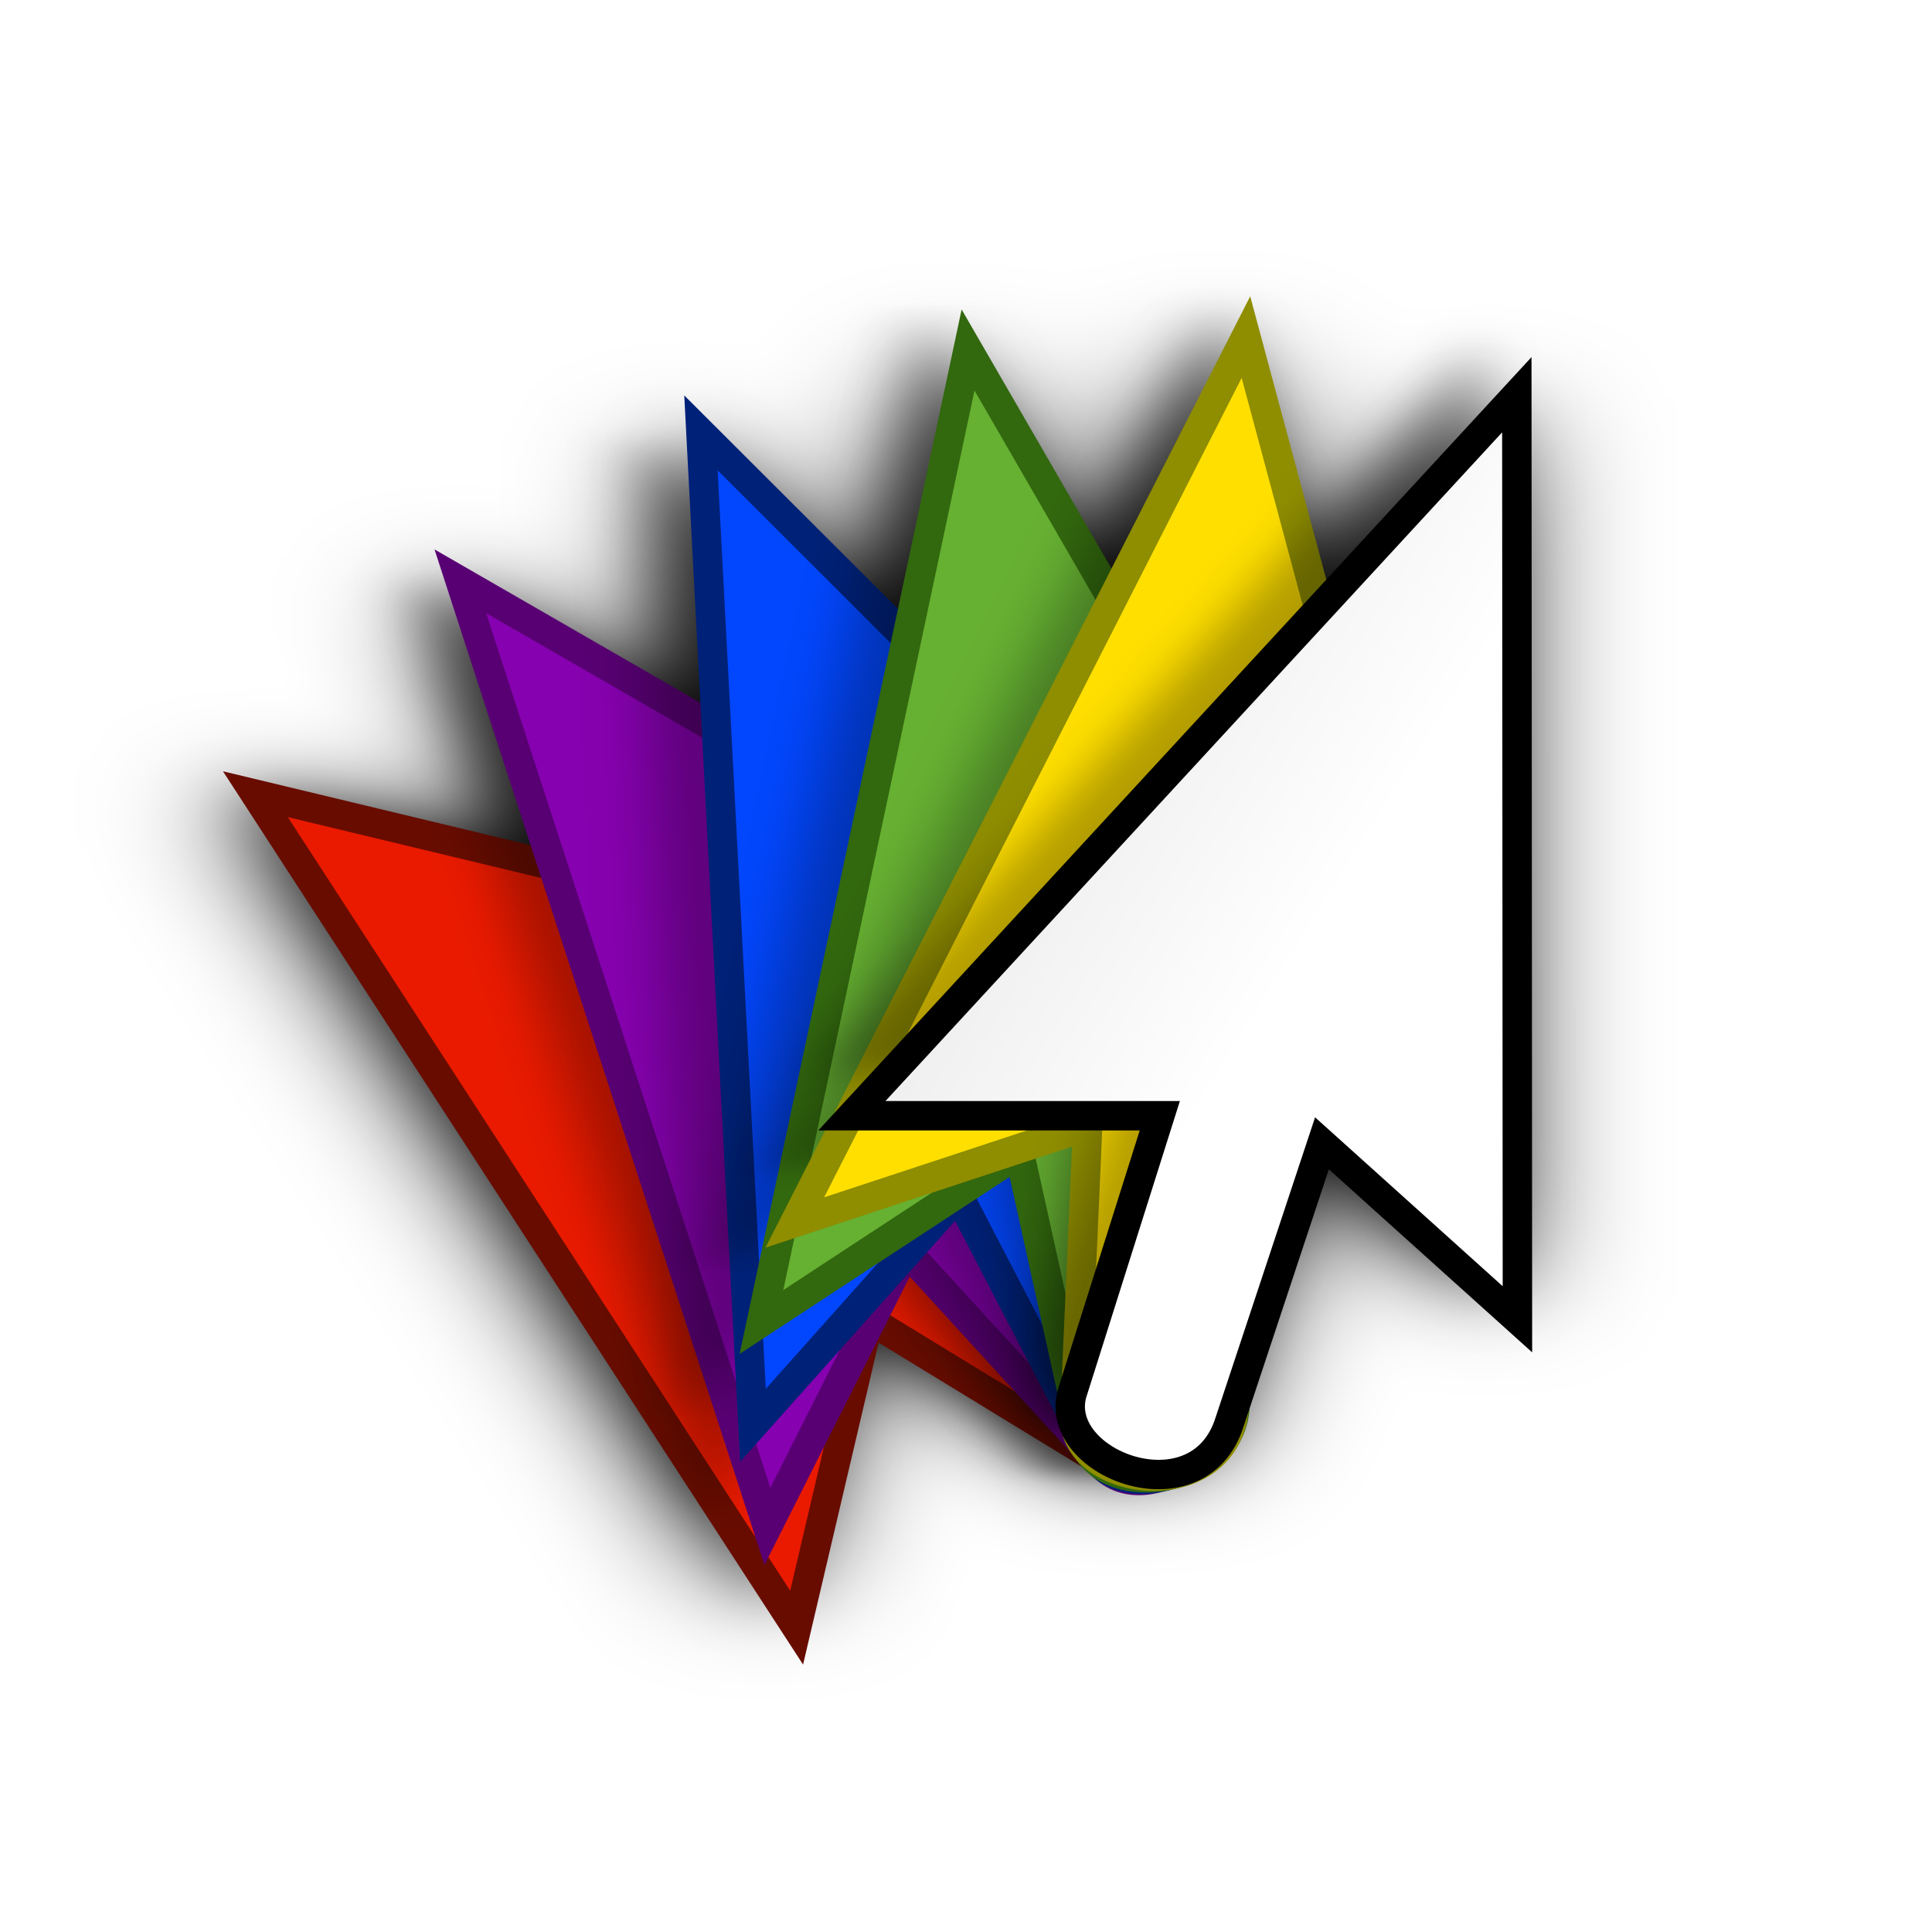
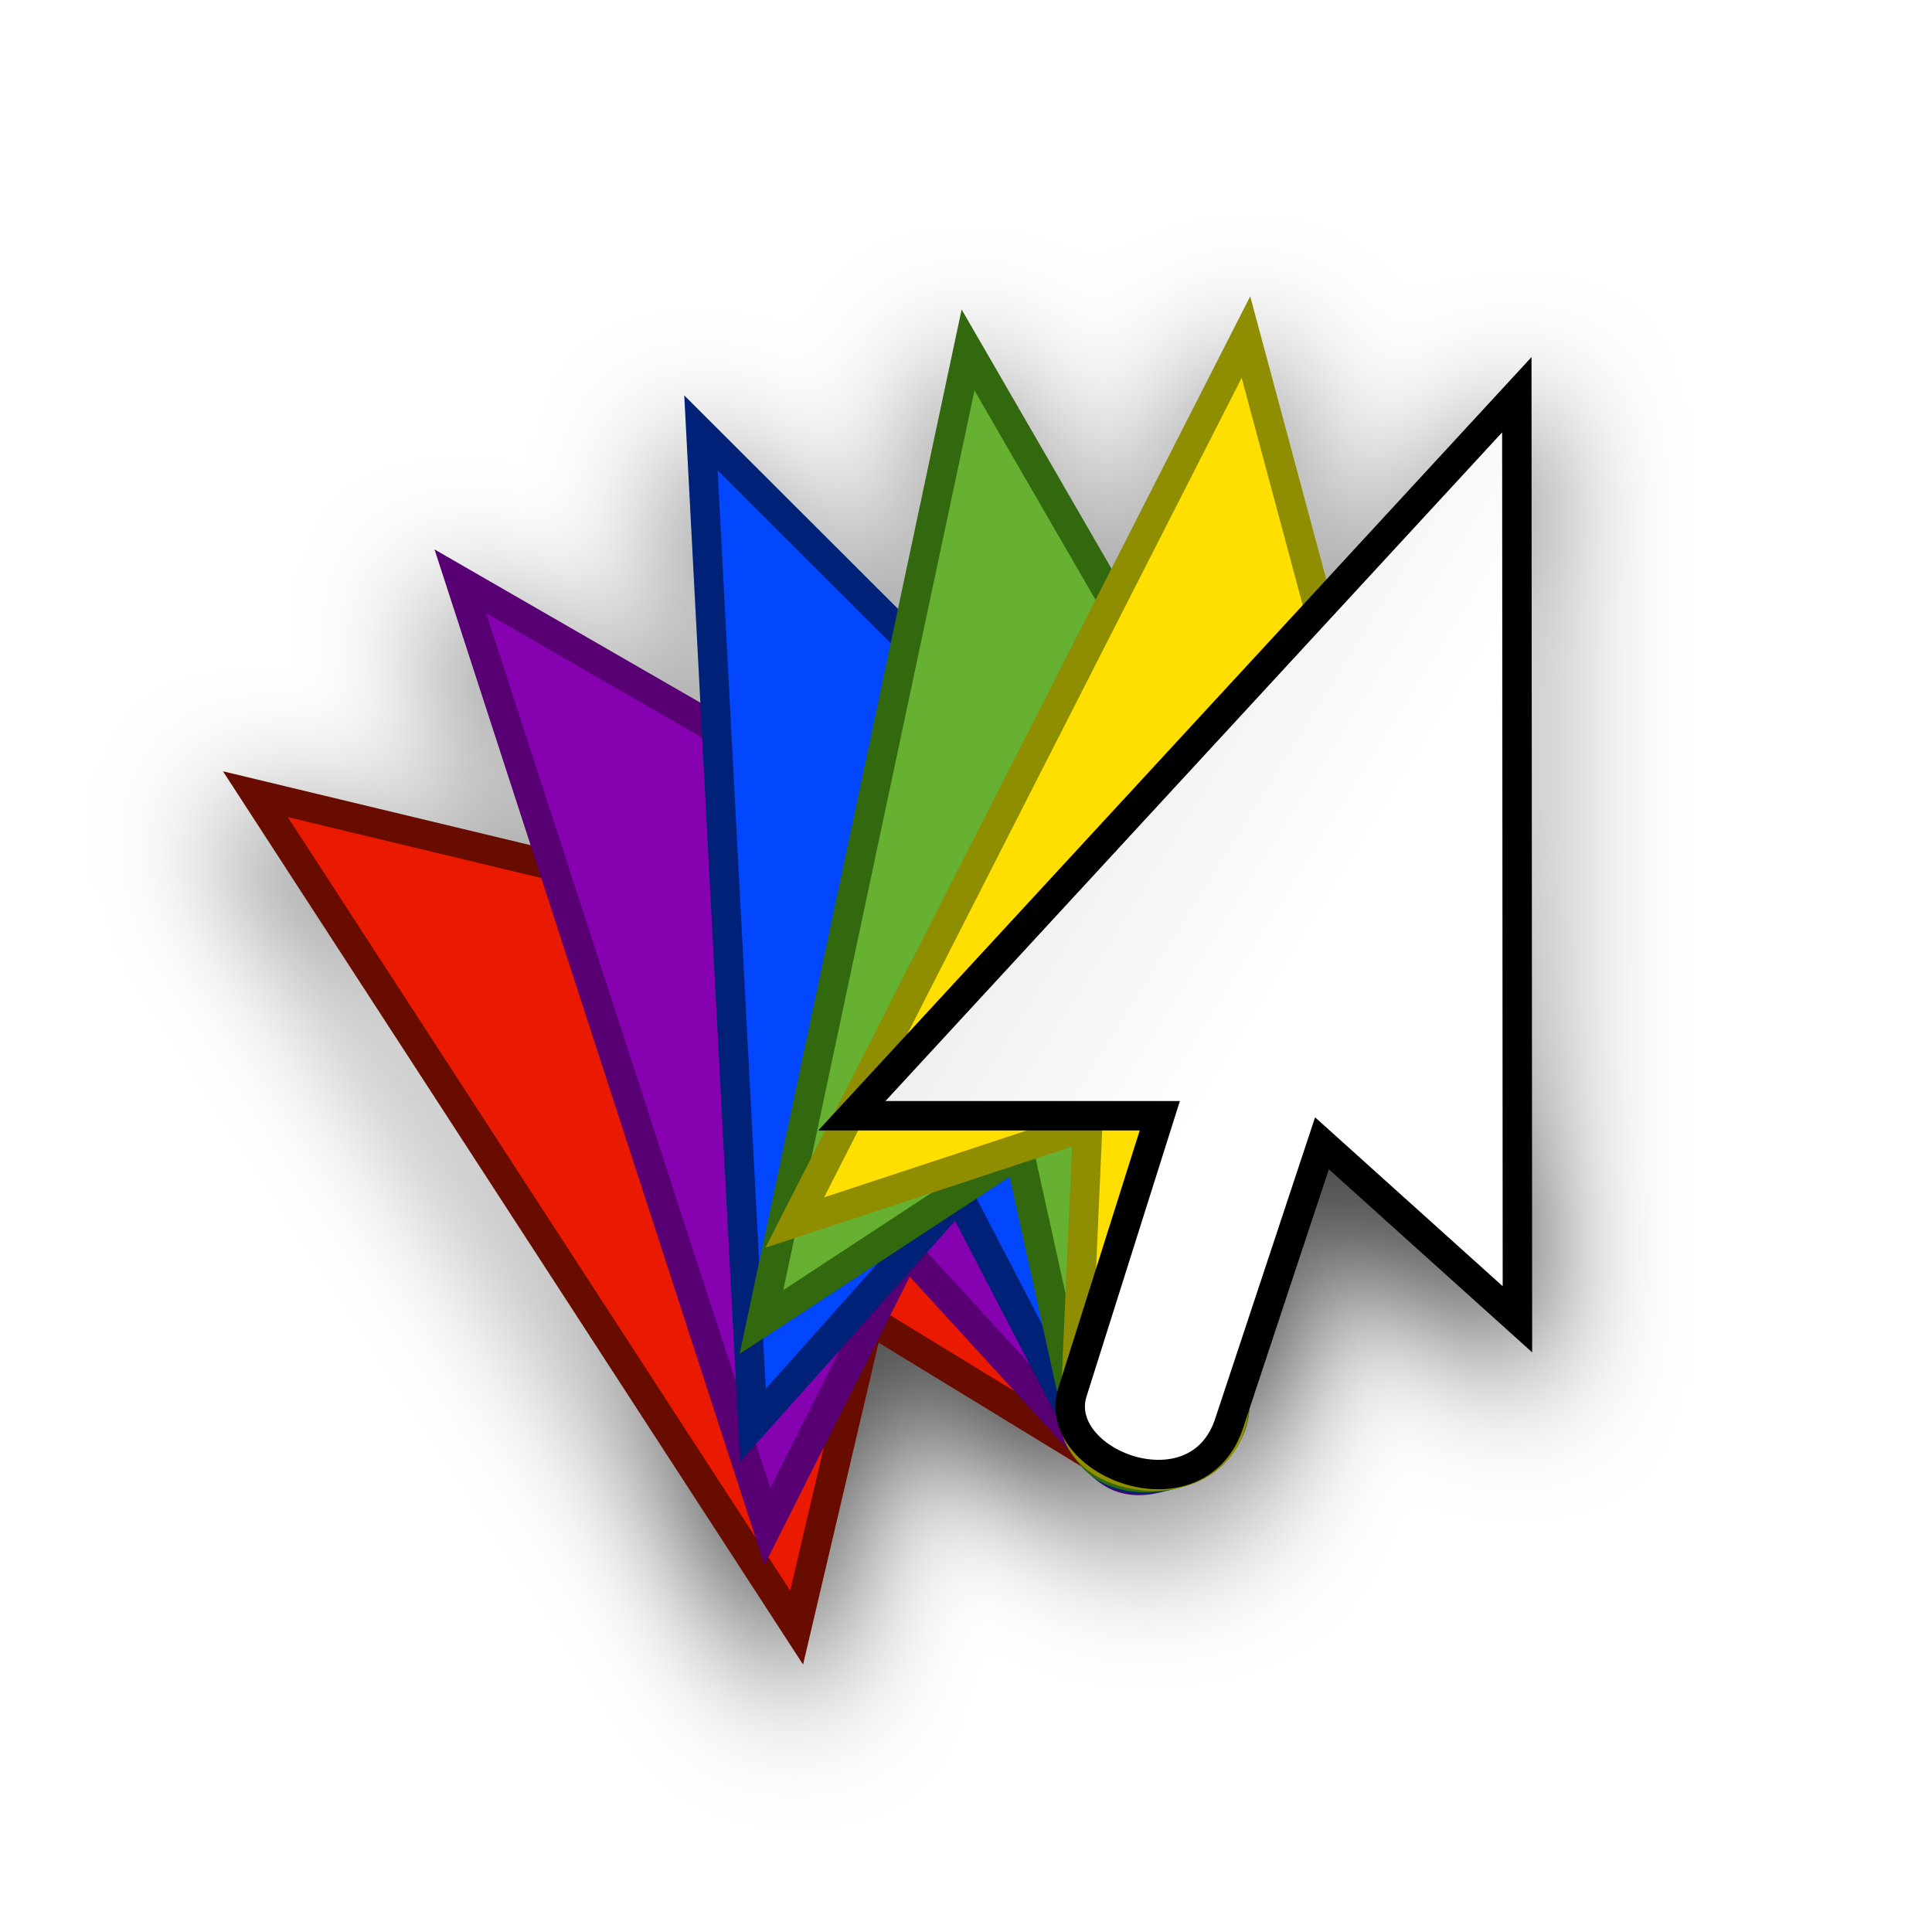
<svg xmlns="http://www.w3.org/2000/svg" xmlns:xlink="http://www.w3.org/1999/xlink" width="48" height="48" id="svg2985" version="1.1">
  <defs id="defs2987">
    <linearGradient id="linearGradient3804">
      <stop style="stop-color:#ffffff;stop-opacity:1;" offset="0" id="stop3806" />
      <stop id="stop3815" offset="1" style="stop-color:#bfbfbf;stop-opacity:1;" />
    </linearGradient>
    <linearGradient id="linearGradient3826">
      <stop style="stop-color:#0247fe;stop-opacity:1;" offset="0" id="stop3828" />
      <stop id="stop3836" offset="1" style="stop-color:#0135be;stop-opacity:1;" />
    </linearGradient>
    <linearGradient id="linearGradient3814">
      <stop style="stop-color:#fe2712;stop-opacity:1;" offset="0" id="stop3816" />
      <stop id="stop3824" offset="1" style="stop-color:#be1d0d;stop-opacity:1;" />
    </linearGradient>
    <linearGradient id="linearGradient3802">
      <stop style="stop-color:#fefe33;stop-opacity:1;" offset="0" id="stop3804" />
      <stop id="stop3812" offset="1" style="stop-color:#bebe26;stop-opacity:1;" />
    </linearGradient>
    <linearGradient id="linearGradient3790">
      <stop style="stop-color:#ff6b00;stop-opacity:1;" offset="0" id="stop3792" />
      <stop id="stop3838" offset="1" style="stop-color:#df5d00;stop-opacity:1;" />
    </linearGradient>
    <filter id="filter3842">
      <feGaussianBlur stdDeviation="0.785" id="feGaussianBlur3844" />
    </filter>
    <radialGradient xlink:href="#linearGradient3826" id="radialGradient3832" cx="25.282" cy="39.457" fx="25.282" fy="39.457" r="8.601" gradientTransform="matrix(1,0,0,1.661401,0,-26.0968)" gradientUnits="userSpaceOnUse" />
    <filter id="filter3930" x="-0.115" width="1.23" y="-0.126" height="1.251">
      <feGaussianBlur stdDeviation="1.57" id="feGaussianBlur3932" />
    </filter>
    <radialGradient xlink:href="#linearGradient3826" id="radialGradient3965" gradientUnits="userSpaceOnUse" gradientTransform="matrix(1,0,0,1.661401,0,-26.0968)" cx="25.282" cy="39.457" fx="25.282" fy="39.457" r="8.601" />
    <filter id="filter3977">
      <feGaussianBlur stdDeviation="0.555" id="feGaussianBlur3979" />
    </filter>
    <linearGradient xlink:href="#linearGradient3804" id="linearGradient3810" x1="35" y1="39" x2="15" y2="19" gradientUnits="userSpaceOnUse" />
    <linearGradient xlink:href="#linearGradient3804" id="linearGradient3048" gradientUnits="userSpaceOnUse" x1="35" y1="39" x2="15" y2="19" />
    <linearGradient xlink:href="#linearGradient3804" id="linearGradient3051" gradientUnits="userSpaceOnUse" x1="35" y1="39" x2="15" y2="19" gradientTransform="translate(-0.08871405,5e-7)" />
    <linearGradient xlink:href="#linearGradient3804" id="linearGradient3855" gradientUnits="userSpaceOnUse" gradientTransform="matrix(0.9743458,-0.2249511,0.2249454,0.9743704,-8.485988,6.250223)" x1="35" y1="39" x2="15" y2="19" />
+     <linearGradient xlink:href="#linearGradient3804" id="linearGradient8185" gradientUnits="userSpaceOnUse" gradientTransform="matrix(0.9743458,-0.2249511,0.2249454,0.9743704,-8.485988,6.250223)" x1="35" y1="39" x2="15" y2="19" />
+     <filter id="filter8742" x="-0.123" width="1.245" y="-0.117" height="1.235">
+       <feGaussianBlur stdDeviation="1.663" id="feGaussianBlur8744" />
+     </filter>
  </defs>
  <g id="layer1" transform="translate(0,-16)">
-     <g id="g3934" transform="matrix(0.9743701,-0.2249511,0.2249511,0.9743701,40.4798,8.103381)">
-       <g id="g3911" transform="translate(-48.51892,-12.87745)" style="fill:#000000;fill-opacity:1;stroke:none;filter:url(#filter3930)">
-         <path style="color:#000000;fill:#000000;fill-opacity:1;fill-rule:nonzero;stroke:none;stroke-width:0.731;marker:none;visibility:visible;display:block;overflow:visible;enable-background:accumulate" id="path3914" d="m 8.528,31.789 8.444,23.2 3.472,-7.055 5.151,5.047 c 1.318,1.392 4.56,-1.293 2.696,-3.118 l -5.181,-5.226 6.462,-2.352 z" />
-         <path d="m 14.679,27.779 2.152,24.595 4.899,-5.892 3.515,6.222 c 0.875,1.689 4.506,-0.048 3.233,-2.298 l -3.5,-6.402 6.51,-0.57 z" id="path3916" style="color:#000000;fill:#000000;fill-opacity:1;fill-rule:nonzero;stroke:none;stroke-width:0.731;marker:none;visibility:visible;display:block;overflow:visible;enable-background:accumulate" />
-         <path style="color:#000000;fill:#000000;fill-opacity:1;fill-rule:nonzero;stroke:none;stroke-width:0.731;marker:none;visibility:visible;display:block;overflow:visible;enable-background:accumulate" id="path3918" d="m 21.334,25.532 -4.287,24.314 6.257,-4.423 1.785,6.919 c 0.408,1.858 4.365,1.12 3.718,-1.383 l -1.723,-7.09 6.435,1.135 z" />
-         <path d="m 28.262,25.018 -10.434,22.376 7.189,-2.653 -0.067,7.145 c -0.087,1.901 3.926,2.211 3.949,-0.374 l 0.17,-7.294 5.922,2.762 z" id="path3920" style="color:#000000;fill:#000000;fill-opacity:1;fill-rule:nonzero;stroke:none;stroke-width:0.731;marker:none;visibility:visible;display:block;overflow:visible;enable-background:accumulate" />
-         <path style="color:#000000;fill:#000000;fill-opacity:1;fill-rule:nonzero;stroke:none;stroke-width:0.731;marker:none;visibility:visible;display:block;overflow:visible;enable-background:accumulate" id="path3922" d="m 35.062,26.259 -15.87,18.913 7.63,-0.702 -1.914,6.885 c -0.576,1.813 3.22,3.152 3.911,0.661 l 2.052,-7.002 5.006,4.2 z" />
-         <path style="color:#000000;fill:#000000;fill-opacity:1;fill-rule:nonzero;stroke:none;stroke-width:0.731;marker:none;visibility:visible;display:block;overflow:visible;enable-background:accumulate" id="path3924" d="m 41.352,29.189 -20.224,14.161 7.552,1.297 -3.631,6.155 c -1.025,1.603 2.295,3.878 3.607,1.651 l 3.795,-6.232 3.748,5.353 z" />
-       </g>
-       <g style="opacity:0.5;fill:#000000;fill-opacity:1;stroke:none;filter:url(#filter3842)" transform="translate(-48.51892,-12.87745)" id="g3012">
-         <path d="m 8.528,31.789 8.444,23.2 3.472,-7.055 5.151,5.047 c 1.318,1.392 4.56,-1.293 2.696,-3.118 l -5.181,-5.226 6.462,-2.352 z" id="path3014" style="color:#000000;fill:#000000;fill-opacity:1;fill-rule:nonzero;stroke:none;stroke-width:0.731;marker:none;visibility:visible;display:block;overflow:visible;enable-background:accumulate" />
-         <path style="color:#000000;fill:#000000;fill-opacity:1;fill-rule:nonzero;stroke:none;stroke-width:0.731;marker:none;visibility:visible;display:block;overflow:visible;enable-background:accumulate" id="path3016" d="m 14.679,27.779 2.152,24.595 4.899,-5.892 3.515,6.222 c 0.875,1.689 4.506,-0.048 3.233,-2.298 l -3.5,-6.402 6.51,-0.57 z" />
-         <path d="m 21.334,25.532 -4.287,24.314 6.257,-4.423 1.785,6.919 c 0.408,1.858 4.365,1.12 3.718,-1.383 l -1.723,-7.09 6.435,1.135 z" id="path3018" style="color:#000000;fill:#000000;fill-opacity:1;fill-rule:nonzero;stroke:none;stroke-width:0.731;marker:none;visibility:visible;display:block;overflow:visible;enable-background:accumulate" />
-         <path style="color:#000000;fill:#000000;fill-opacity:1;fill-rule:nonzero;stroke:none;stroke-width:0.731;marker:none;visibility:visible;display:block;overflow:visible;enable-background:accumulate" id="path3020" d="m 28.262,25.018 -10.434,22.376 7.189,-2.653 -0.067,7.145 c -0.087,1.901 3.926,2.211 3.949,-0.374 l 0.17,-7.294 5.922,2.762 z" />
-         <path d="m 35.062,26.259 -15.87,18.913 7.63,-0.702 -1.914,6.885 c -0.576,1.813 3.22,3.152 3.911,0.661 l 2.052,-7.002 5.006,4.2 z" id="path3022" style="color:#000000;fill:#000000;fill-opacity:1;fill-rule:nonzero;stroke:none;stroke-width:0.731;marker:none;visibility:visible;display:block;overflow:visible;enable-background:accumulate" />
-         <path d="m 41.352,29.189 -20.224,14.161 7.552,1.297 -3.631,6.155 c -1.025,1.603 2.295,3.878 3.607,1.651 l 3.795,-6.232 3.748,5.353 z" id="path3024" style="color:#000000;fill:#000000;fill-opacity:1;fill-rule:nonzero;stroke:none;stroke-width:0.731;marker:none;visibility:visible;display:block;overflow:visible;enable-background:accumulate" />
-       </g>
+     <path style="font-size:medium;font-style:normal;font-variant:normal;font-weight:normal;font-stretch:normal;text-indent:0;text-align:start;text-decoration:none;line-height:normal;letter-spacing:normal;word-spacing:normal;text-transform:none;direction:ltr;block-progression:tb;writing-mode:lr-tb;text-anchor:start;baseline-shift:baseline;color:#000000;fill:#000000;fill-opacity:1;stroke:none;stroke-width:0.731;marker:none;visibility:visible;display:block;overflow:visible;enable-background:accumulate;font-family:Sans;-inkscape-font-specification:Sans;filter:url(#filter8742)" d="m 31.062,24.375 -0.438,0.844 -3,5.906 -3.25,-5.625 -0.469,-0.812 -0.219,0.938 -1.375,6.5 -4.625,-4.625 L 17,26.813 17.062,27.782 17.406,34.469 11.625,31.125 10.781,30.657 l 0.312,0.906 2.094,6.438 -6.75,-1.625 -0.906,-0.219 0.5,0.781 13.469,20.688 0.438,0.719 0.219,-0.812 1.656,-7.188 5.156,3.156 c 0.017,0.014 0.045,0.018 0.062,0.031 0.005,0.005 -0.005,0.026 0,0.031 0.01,0.012 0.021,0.02 0.031,0.031 0.055,0.047 0.096,0.117 0.156,0.156 0.378,0.33 0.879,0.44 1.344,0.375 0.209,-0.013 0.421,-0.062 0.625,-0.125 0.022,-0.005 0.04,-0.025 0.062,-0.031 0.053,-0.01 0.104,-0.018 0.156,-0.031 0.041,-0.013 0.085,-0.016 0.125,-0.031 0.022,-0.007 0.041,-0.024 0.062,-0.031 0.022,-0.008 0.04,-0.022 0.062,-0.031 0.049,-0.02 0.108,-0.038 0.156,-0.062 0.088,-0.042 0.167,-0.102 0.25,-0.156 0.039,-0.025 0.087,-0.034 0.125,-0.062 0.047,-0.035 0.081,-0.086 0.125,-0.125 0.038,-0.033 0.058,-0.09 0.094,-0.125 0.067,-0.066 0.16,-0.112 0.219,-0.188 0.062,-0.078 0.106,-0.161 0.156,-0.25 0.022,-0.041 0.043,-0.081 0.062,-0.125 0.097,-0.207 0.161,-0.441 0.188,-0.688 l 1.969,-6 4.469,4 0.594,0.531 0,-0.812 0,-22.969 0,-0.938 -0.656,0.688 -4.438,4.844 -1.656,-6.125 -0.25,-0.906 z m -0.219,2.031 1.531,5.625 -2.594,2.812 -1.719,-2.969 2.781,-5.469 z m -6.625,0.281 3,5.219 -1.719,3.375 -2.562,-2.531 1.281,-6.062 z m 13.094,1.094 0.031,19.938 -0.062,-0.25 -4.094,-15.219 4.125,-4.469 z m -19.469,0.906 4.281,4.281 -0.781,3.75 -3.188,-1.812 -0.312,-6.219 z m -5.781,3.531 5.406,3.125 0.188,3.719 L 14,38.188 12.062,32.219 z m 15.594,0.438 1.594,2.75 -1.75,1.906 -1.469,-1.469 1.625,-3.188 z m 4.938,0.219 3.438,12.781 -0.156,-0.25 -5.719,-9.906 2.438,-2.625 z M 22.75,33.594 25.125,35.969 23.969,38.25 22,37.125 22.75,33.594 z m -4.531,2.188 2.938,1.688 -0.469,2.344 -2.281,-0.562 -0.188,-3.469 z M 29.625,36.094 34.188,44 33.938,43.719 28.031,37.844 29.625,36.094 z M 25.688,36.532 27,37.844 25.719,39.25 24.625,38.625 25.688,36.532 z m -18.531,0.781 6.281,1.5 5.281,16.219 0.062,0.219 -11.625,-17.938 z m 14.688,0.562 1.812,1.031 -0.75,1.438 -1.5,-0.375 0.438,-2.094 z m 5.688,0.5 4.531,4.531 -0.531,-0.312 -5.156,-2.969 1.156,-1.25 z m -13.25,0.656 3.406,0.812 0.594,11.562 -4,-12.375 z m 10,0.25 0.906,0.531 -0.781,0.875 -0.75,-0.188 0.625,-1.219 z m -5.844,0.75 2.094,0.5 -1.656,7.812 -0.438,-8.312 z m 7.406,0.156 2.625,1.5 -3.281,-0.812 0.656,-0.688 z m -4.594,0.5 1.312,0.312 -1.875,3.719 -0.344,0.375 0.156,0 -0.312,0.594 1.062,-5 z m 2.062,0.5 0.5,0.125 -1.281,1.375 0.781,-1.5 z m 1.312,0.312 3.625,0.875 -3.031,1.969 -3.219,0 2.625,-2.844 z m 5.031,0.875 0.781,0.438 -2.938,0.969 1.906,-1.25 0.25,-0.156 z m 2.5,0.625 0.656,0.656 -3.156,0.188 1.781,-0.594 0.719,-0.25 z m 2.219,1.312 0.438,0.75 -2.938,-0.625 1.812,-0.094 0.688,-0.031 z m -4.75,0.406 1.062,0.219 -0.219,3.875 L 29.625,44.719 z m -8.312,0.375 2.781,0 -0.844,0.562 -0.469,0.312 -2.312,0.781 0.844,-1.656 z m 6.625,0 0.375,0 -0.156,0.469 L 27.938,45.094 z m 3.5,0.062 0.938,0.469 -1.188,3.594 0.25,-4.062 z m -2.406,0.125 0.656,3.312 -1.062,-2.094 0.406,-1.219 z M 26.625,45.469 26.594,46.032 26.219,45.594 26.625,45.469 z m 0.719,0.062 0.5,1.031 -0.188,0.656 -0.375,-0.406 0.062,-1.281 z m 6.531,0.062 1.594,0.344 0.656,0.125 0.219,0.781 -2.469,-1.25 z m -8.781,0.625 0.094,0.438 -0.375,-0.25 0.281,-0.188 z m 0.75,0.094 0.719,0.812 -0.031,0.375 -0.5,-0.312 -0.188,-0.875 z M 23.188,46.625 19.469,49.032 19.75,47.75 19.875,47.719 23.188,46.625 z m 1.188,0.375 1.031,0.656 0.5,2.281 -1.531,-2.938 z m 10.969,0.156 1.406,0.719 0.594,0.312 0,0.781 -2,-1.812 z M 23.75,47.344 25.625,50.969 23.031,48.125 23.75,47.344 z m 4.562,0.156 0.562,1.094 -0.656,-0.75 0.094,-0.344 z m -1.062,0.375 0.125,0.156 -0.125,-0.094 0,-0.062 z m -0.969,0.312 0.219,0.156 -0.031,0.719 -0.188,-0.875 z m -4.531,0.25 -2.719,3.062 -0.062,-1.25 0.156,-0.094 2.625,-1.719 z m 0.875,0.281 2.594,2.844 -3.094,-1.875 0.5,-0.969 z m 5.156,0.438 1.344,0.844 0.562,0.625 c 0.373,0.407 0.461,0.807 0.406,1.188 -0.002,0.01 0.003,0.021 0,0.031 -0.014,0.085 -0.035,0.166 -0.062,0.25 -0.047,0.116 -0.118,0.236 -0.188,0.344 -0.231,0.36 -0.576,0.654 -0.906,0.812 -0.012,0.005 -0.02,0.026 -0.031,0.031 -0.033,0.003 -0.061,-8.57e-4 -0.094,0 -0.201,0.005 -0.419,-0.033 -0.625,-0.094 -0.356,-0.106 -0.654,-0.33 -0.875,-0.562 l -0.125,-0.219 -0.125,-0.531 0.031,-0.5 0.688,-2.219 z M 20.812,50.594 19.125,53.969 18.781,52.875 18.969,52.657 20.812,50.594 z m -0.375,2.469 -0.812,3.469 -0.531,-0.812 0.312,-0.625 1.031,-2.031 z" id="path8173" />
+     <g id="g8161">
+       <path d="m 6.345,35.732 13.447,20.706 1.796,-7.656 6.154,3.759 c 1.598,1.06 4.153,-2.286 1.926,-3.645 l -6.224,-3.926 5.767,-3.745 z" id="path6242" style="color:#000000;fill:#e91a00;fill-opacity:1;fill-rule:nonzero;stroke:#680c00;stroke-width:0.731;stroke-opacity:1;marker:none;visibility:visible;display:block;overflow:visible;enable-background:accumulate" />
+       <path style="color:#000000;fill:#8601af;fill-opacity:1;fill-rule:nonzero;stroke:#580073;stroke-width:0.731;stroke-opacity:1;marker:none;visibility:visible;display:block;overflow:visible;enable-background:accumulate" id="path2994" d="m 11.437,30.442 7.629,23.481 3.448,-6.843 4.824,5.271 c 1.233,1.449 4.379,-1.061 2.634,-2.967 l -4.85,-5.451 6.215,-2.019 z" />
+       <path d="m 17.415,26.755 1.292,24.656 5.102,-5.717 3.295,6.34 c 0.816,1.719 4.505,0.109 3.312,-2.184 l -3.274,-6.52 6.526,-0.342 z" id="path3764" style="color:#000000;fill:#0247fe;fill-opacity:1;fill-rule:nonzero;stroke:#002178;stroke-width:0.731;stroke-opacity:1;marker:none;visibility:visible;display:block;overflow:visible;enable-background:accumulate" />
+       <path style="color:#000000;fill:#66b032;fill-opacity:1;fill-rule:nonzero;stroke:#32680e;stroke-width:0.731;stroke-opacity:1;marker:none;visibility:visible;display:block;overflow:visible;enable-background:accumulate" id="path3766" d="m 24.051,24.695 -5.133,24.15 6.408,-4.202 1.542,6.977 c 0.343,1.871 4.323,1.271 3.764,-1.252 l -1.475,-7.146 6.392,1.359 z" />
+       <path d="m 30.955,24.375 -11.209,21.998 7.277,-2.4 -0.316,7.139 c -0.153,1.896 3.847,2.347 3.96,-0.236 l 0.425,-7.284 5.822,2.967 z" id="path3768" style="color:#000000;fill:#ffdf00;fill-opacity:1;fill-rule:nonzero;stroke:#8f8d00;stroke-width:0.731;stroke-opacity:1;marker:none;visibility:visible;display:block;overflow:visible;enable-background:accumulate" />
+       <path d="M 37.685,25.807 21.165,43.72 l 7.65,8e-5 -2.153,6.814 c -0.638,1.792 3.108,3.262 3.886,0.797 l 2.296,-6.926 4.856,4.372 z" id="path3772" style="color:#000000;fill:url(#linearGradient3855);fill-opacity:1;fill-rule:nonzero;stroke:#000000;stroke-width:0.731;stroke-opacity:1;marker:none;visibility:visible;display:block;overflow:visible;enable-background:accumulate" />
    </g>
-     <path style="color:#000000;fill:#e91a00;fill-opacity:1;fill-rule:nonzero;stroke:#680c00;stroke-width:0.731;stroke-opacity:1;marker:none;visibility:visible;display:block;overflow:visible;enable-background:accumulate" id="path6242" d="m 6.345,35.732 13.447,20.706 1.796,-7.656 6.154,3.759 c 1.598,1.06 4.153,-2.286 1.926,-3.645 l -6.224,-3.926 5.767,-3.745 z" />
-     <path transform="matrix(0.2923717,-0.9563048,0.9563048,0.2923717,-28.40834,59.19416)" d="m 38.912,28.249 -20.224,14.161 7.552,1.297 -3.631,6.155 c -1.025,1.603 2.295,3.878 3.607,1.651 l 3.795,-6.232 3.748,5.353 z" id="path3995" style="opacity:0.3;color:#000000;fill:#000000;fill-opacity:1;fill-rule:nonzero;stroke:none;stroke-width:0.731;marker:none;visibility:visible;display:block;overflow:visible;filter:url(#filter3977);enable-background:accumulate" />
-     <path d="m 11.437,30.442 7.629,23.481 3.448,-6.843 4.824,5.271 c 1.233,1.449 4.379,-1.061 2.634,-2.967 l -4.85,-5.451 6.215,-2.019 z" id="path2994" style="color:#000000;fill:#8601af;fill-opacity:1;fill-rule:nonzero;stroke:#580073;stroke-width:0.731;stroke-opacity:1;marker:none;visibility:visible;display:block;overflow:visible;enable-background:accumulate" />
-     <path style="opacity:0.3;color:#000000;fill:#000000;fill-opacity:1;fill-rule:nonzero;stroke:none;stroke-width:0.731;marker:none;visibility:visible;display:block;overflow:visible;filter:url(#filter3977);enable-background:accumulate" id="path3993" d="m 38.912,28.249 -20.224,14.161 7.552,1.297 -3.631,6.155 c -1.025,1.603 2.295,3.878 3.607,1.651 l 3.795,-6.232 3.748,5.353 z" transform="matrix(0.5299193,-0.8480481,0.8480481,0.5299193,-28.84229,44.70202)" />
-     <path style="color:#000000;fill:#0247fe;fill-opacity:1;fill-rule:nonzero;stroke:#002178;stroke-width:0.731;stroke-opacity:1;marker:none;visibility:visible;display:block;overflow:visible;enable-background:accumulate" id="path3764" d="m 17.415,26.755 1.292,24.656 5.102,-5.717 3.295,6.34 c 0.816,1.719 4.505,0.109 3.312,-2.184 l -3.274,-6.52 6.526,-0.342 z" />
-     <path transform="matrix(0.7313537,-0.6819984,0.6819984,0.7313537,-24.83954,29.42038)" d="m 38.912,28.249 -20.224,14.161 7.552,1.297 -3.631,6.155 c -1.025,1.603 2.295,3.878 3.607,1.651 l 3.795,-6.232 3.748,5.353 z" id="path3991" style="opacity:0.3;color:#000000;fill:#000000;fill-opacity:1;fill-rule:nonzero;stroke:none;stroke-width:0.731;marker:none;visibility:visible;display:block;overflow:visible;filter:url(#filter3977);enable-background:accumulate" />
-     <path d="m 24.051,24.695 -5.133,24.15 6.408,-4.202 1.542,6.977 c 0.343,1.871 4.323,1.271 3.764,-1.252 l -1.475,-7.146 6.392,1.359 z" id="path3766" style="color:#000000;fill:#66b032;fill-opacity:1;fill-rule:nonzero;stroke:#32680e;stroke-width:0.731;stroke-opacity:1;marker:none;visibility:visible;display:block;overflow:visible;enable-background:accumulate" />
-     <path style="opacity:0.3;color:#000000;fill:#000000;fill-opacity:1;fill-rule:nonzero;stroke:none;stroke-width:0.731;marker:none;visibility:visible;display:block;overflow:visible;filter:url(#filter3977);enable-background:accumulate" id="path3989" d="m 38.912,28.249 -20.224,14.161 7.552,1.297 -3.631,6.155 c -1.025,1.603 2.295,3.878 3.607,1.651 l 3.795,-6.232 3.748,5.353 z" transform="matrix(0.8829476,-0.4694716,0.4694716,0.8829476,-17.33438,16.62064)" />
-     <path style="color:#000000;fill:#ffdf00;fill-opacity:1;fill-rule:nonzero;stroke:#8f8d00;stroke-width:0.731;stroke-opacity:1;marker:none;visibility:visible;display:block;overflow:visible;enable-background:accumulate" id="path3768" d="m 30.955,24.375 -11.209,21.998 7.277,-2.4 -0.316,7.139 c -0.153,1.896 3.847,2.347 3.96,-0.236 l 0.425,-7.284 5.822,2.967 z" />
-     <path d="m 39.725,27.561 -20.224,14.161 7.552,1.297 -3.631,6.155 c -1.025,1.603 2.295,3.878 3.607,1.651 l 3.795,-6.232 3.748,5.353 z" id="path3975" style="opacity:0.3;color:#000000;fill:#000000;fill-opacity:1;fill-rule:nonzero;stroke:none;stroke-width:0.731;marker:none;visibility:visible;display:block;overflow:visible;filter:url(#filter3977);enable-background:accumulate" transform="matrix(0.9743701,-0.2249511,0.2249511,0.9743701,-8.111998,6.448527)" />
-     <path style="color:#000000;fill:url(#linearGradient3855);fill-opacity:1;fill-rule:nonzero;stroke:#000000;stroke-width:0.731;stroke-opacity:1;marker:none;visibility:visible;display:block;overflow:visible;enable-background:accumulate" id="path3772" d="M 37.685,25.807 21.165,43.72 l 7.65,8e-5 -2.153,6.814 c -0.638,1.792 3.108,3.262 3.886,0.797 l 2.296,-6.926 4.856,4.372 z" />
    <g transform="matrix(0.7119241,-0.1643606,0.1643606,0.7119241,1.281608,15.72323)" id="g3851" style="fill:#0000ff;fill-opacity:0;stroke:none">
      <path style="color:#000000;fill:#0000ff;fill-opacity:0;fill-rule:nonzero;stroke:none;stroke-width:1;marker:none;visibility:visible;display:block;overflow:visible;enable-background:accumulate" id="path3853" d="M 2,28.247 13.557,60 l 4.753,-9.656 7.049,6.908 c 1.804,1.905 6.242,-1.77 3.691,-4.267 L 21.958,45.831 30.802,42.612 z" />
      <path d="m 10.419,22.76 2.945,33.662 6.705,-8.064 4.81,8.515 c 1.198,2.312 6.167,-0.066 4.425,-3.145 l -4.79,-8.762 8.909,-0.779 z" id="path3855" style="color:#000000;fill:#0000ff;fill-opacity:0;fill-rule:nonzero;stroke:none;stroke-width:1;marker:none;visibility:visible;display:block;overflow:visible;enable-background:accumulate" />
      <path style="color:#000000;fill:#0000ff;fill-opacity:0;fill-rule:nonzero;stroke:none;stroke-width:1;marker:none;visibility:visible;display:block;overflow:visible;enable-background:accumulate" id="path3857" d="M 19.527,19.684 13.659,52.961 l 8.564,-6.053 2.443,9.47 c 0.559,2.543 5.974,1.532 5.089,-1.893 l -2.359,-9.703 8.808,1.553 z" />
      <path d="M 29.01,18.98 14.729,49.605 l 9.839,-3.631 -0.092,9.779 c -0.118,2.601 5.374,3.026 5.405,-0.511 l 0.233,-9.983 8.106,3.78 z" id="path3859" style="color:#000000;fill:#0000ff;fill-opacity:0;fill-rule:nonzero;stroke:none;stroke-width:1;marker:none;visibility:visible;display:block;overflow:visible;enable-background:accumulate" />
      <path style="color:#000000;fill:#0000ff;fill-opacity:0;fill-rule:nonzero;stroke:none;stroke-width:1;marker:none;visibility:visible;display:block;overflow:visible;enable-background:accumulate" id="path3861" d="M 38.315,20.678 16.595,46.564 27.038,45.603 24.419,55.026 c -0.788,2.482 4.407,4.314 5.353,0.905 l 2.809,-9.583 6.851,5.749 z" />
      <path style="color:#000000;fill:#0000ff;fill-opacity:0;fill-rule:nonzero;stroke:none;stroke-width:1;marker:none;visibility:visible;display:block;overflow:visible;enable-background:accumulate" id="path3863" d="m 46.925,24.689 -27.68,19.382 10.336,1.775 -4.969,8.423 c -1.403,2.194 3.141,5.308 4.937,2.26 l 5.194,-8.529 5.13,7.326 z" />
    </g>
  </g>
</svg>
